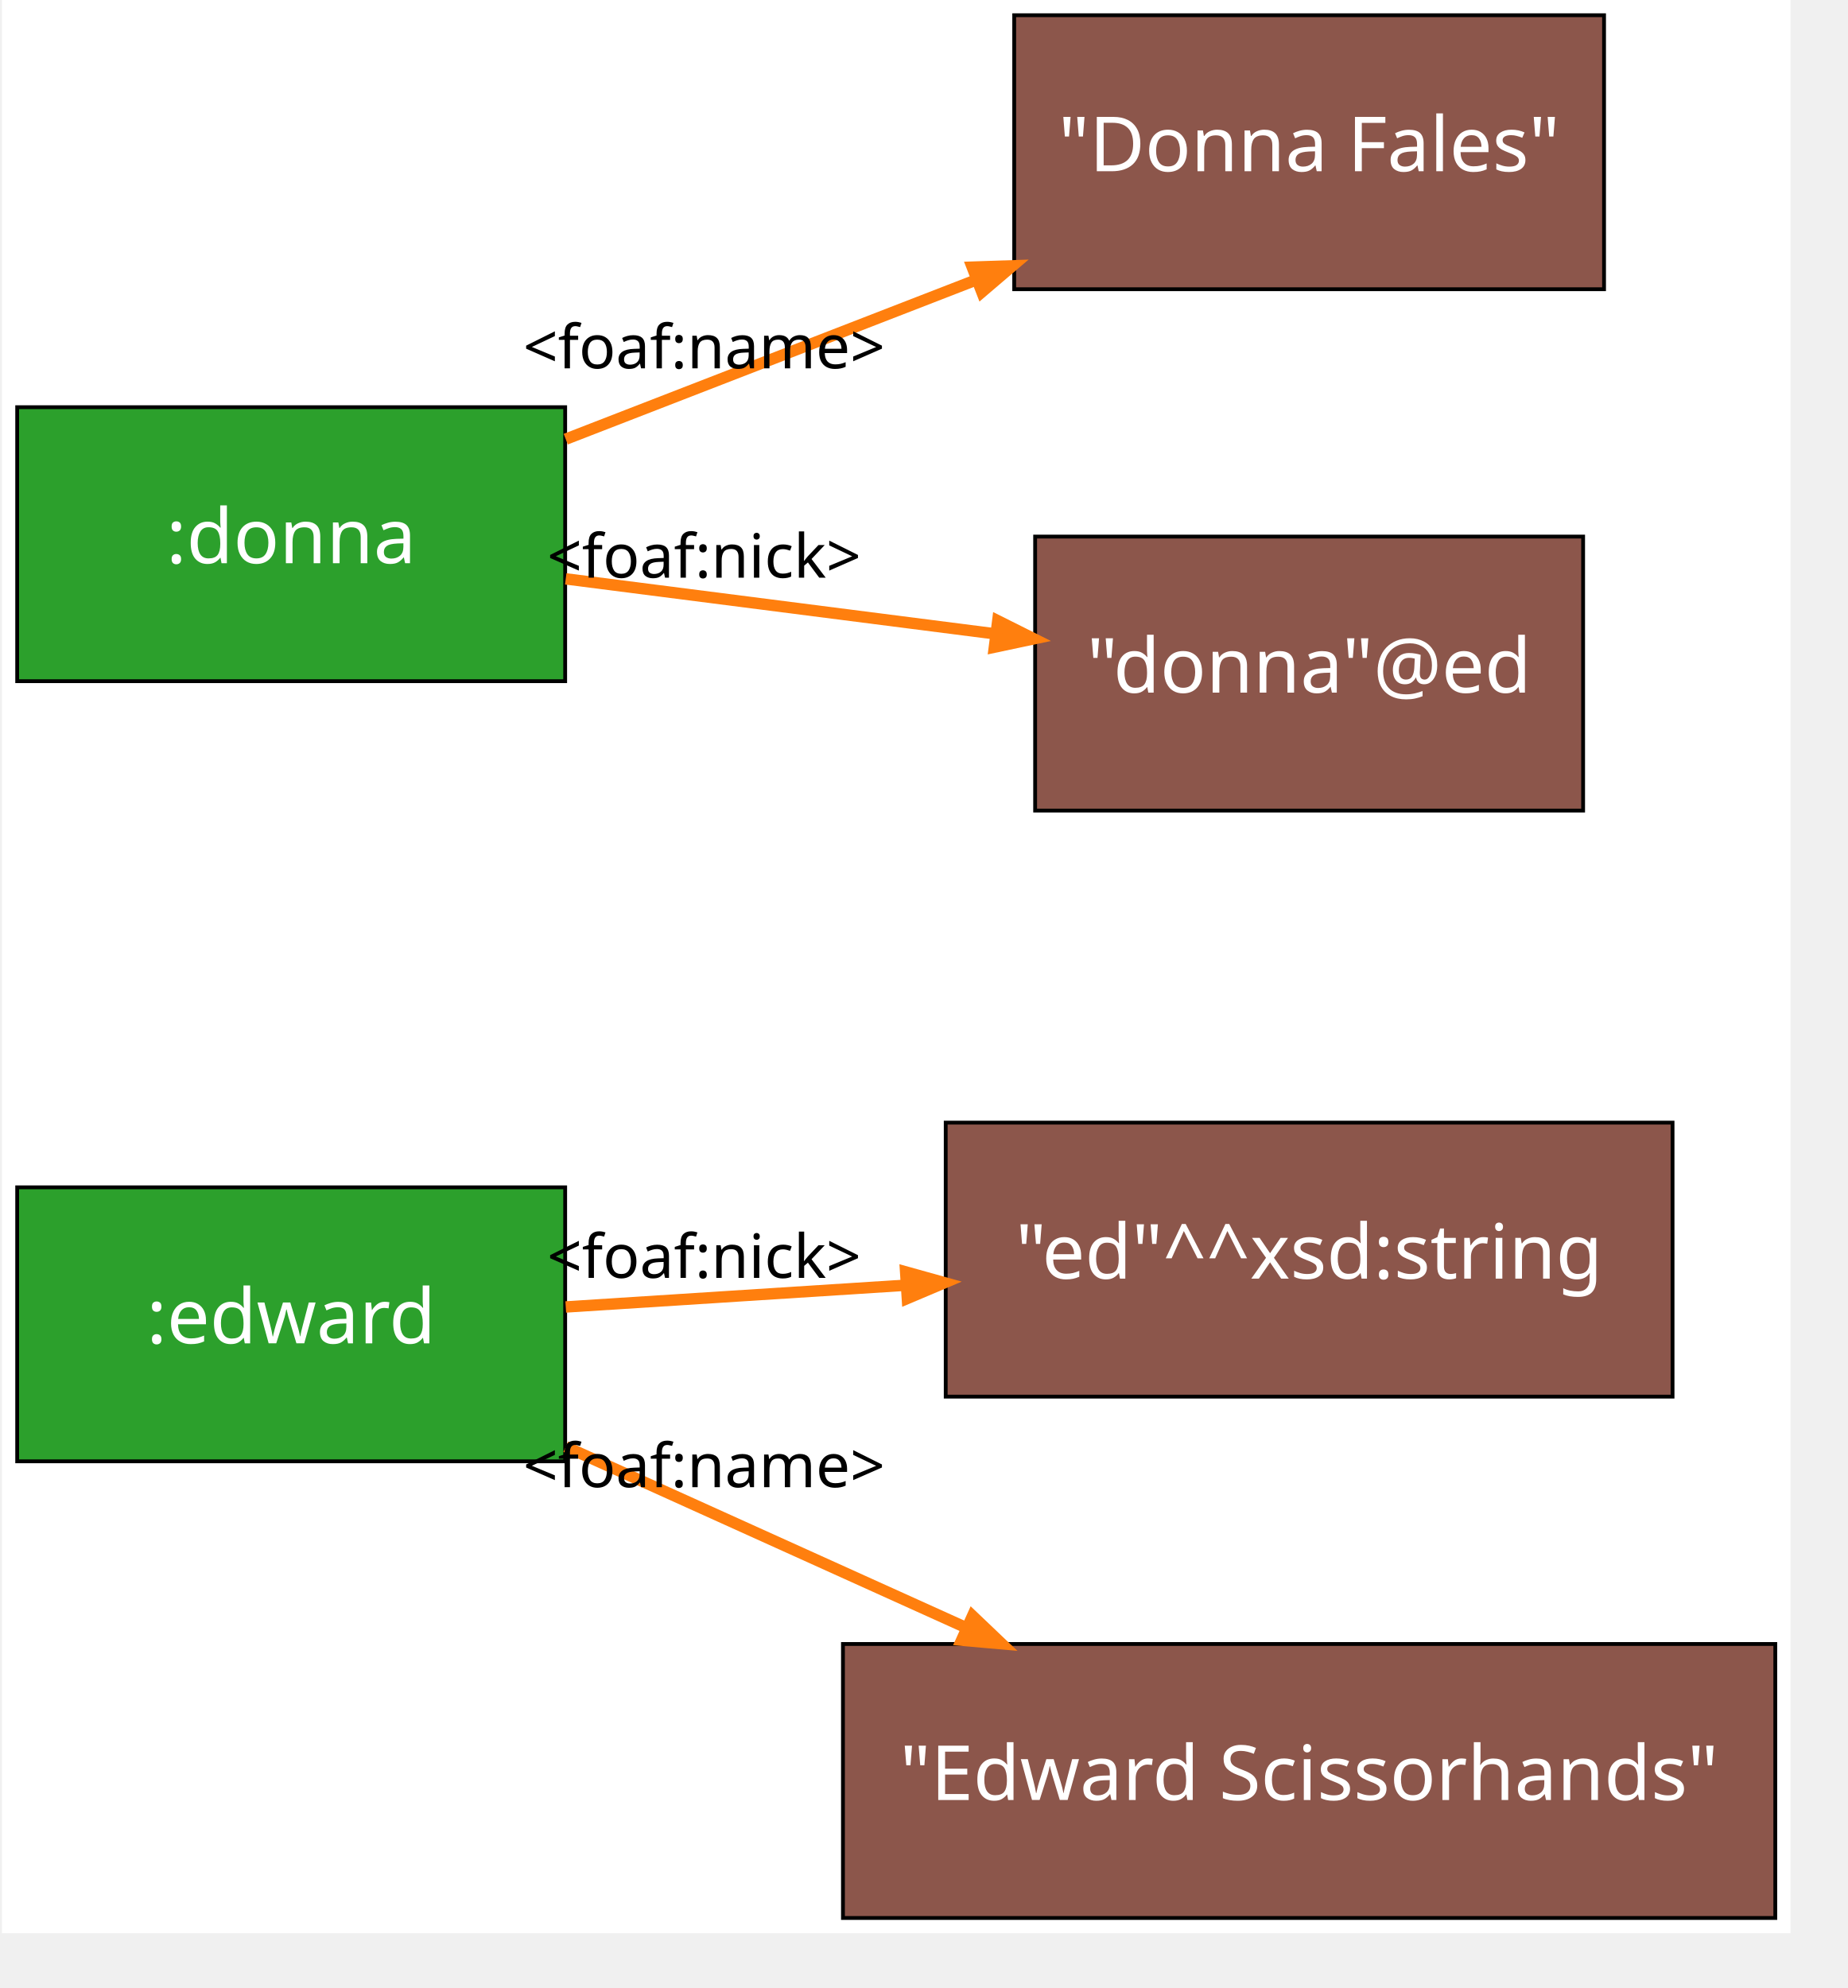
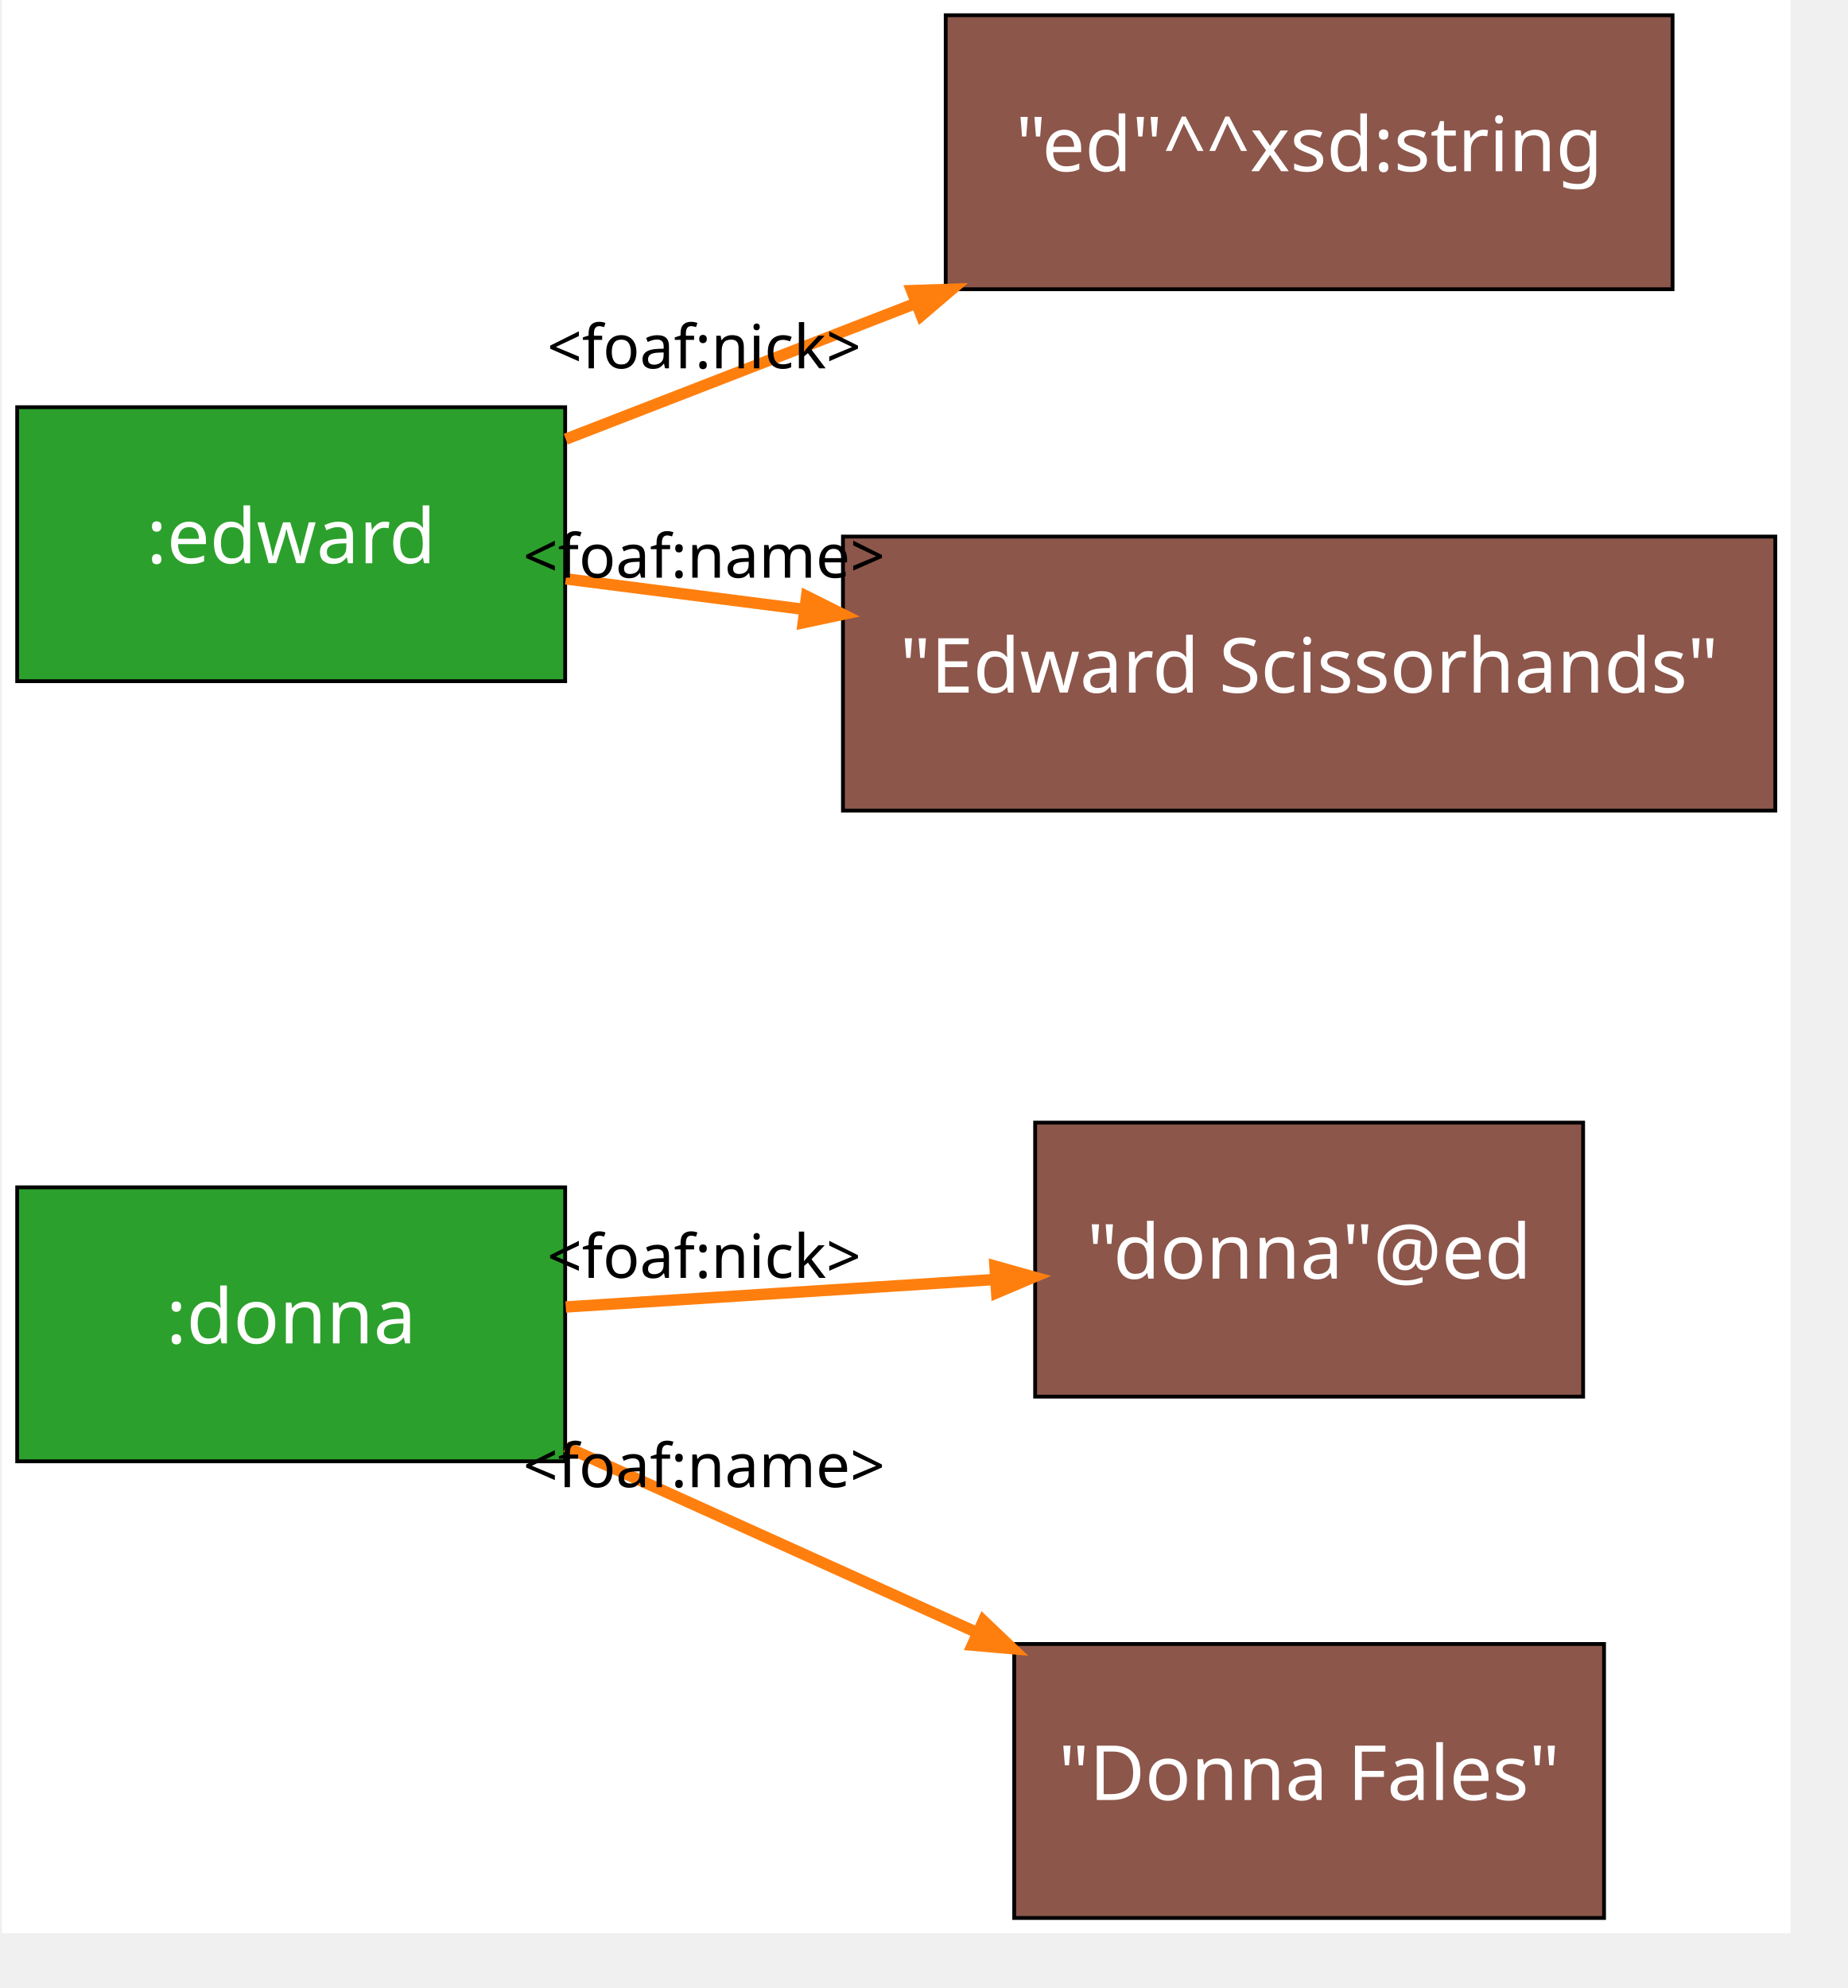
<svg xmlns="http://www.w3.org/2000/svg" width="499pt" height="537pt" viewBox="14.40 14.40 484.40 522.40">
  <g id="graph0" class="graph" transform="scale(1 1) rotate(0) translate(18.4 518.4)">
    <polygon fill="white" stroke="transparent" points="-4,4 -4,-504 466,-504 466,4 -4,4" />
    <g id="node1" class="node">
      <polygon fill="#2ca02c" stroke="black" points="144,-192 0,-192 0,-120 144,-120 144,-192" />
-       <text text-anchor="middle" x="72" y="-151" font-family="HackGen35" font-size="20.00" fill="white">:edward</text>
+       <text text-anchor="middle" x="72" y="-151" font-family="HackGen35" font-size="20.00" fill="white">:donna</text>
+     </g>
+     <g id="node2" class="node">
+       <polygon fill="#8c564b" stroke="black" points="411.5,-209 267.5,-209 267.5,-137 411.5,-137 411.5,-209" />
+       <text text-anchor="middle" x="339.5" y="-168" font-family="HackGen35" font-size="20.00" fill="white">"donna"@ed</text>
+     </g>
+     <g id="edge1" class="edge">
+       <path fill="none" stroke="#ff7f0e" stroke-width="3" d="M144.15,-160.56C178.97,-162.79 221.05,-165.48 257.14,-167.79" />
+       <polygon fill="#ff7f0e" stroke="#ff7f0e" stroke-width="3" points="256.95,-171.29 267.15,-168.43 257.4,-164.3 256.95,-171.29" />
+       <text text-anchor="middle" x="180.5" y="-168.2" font-family="Hackgen" font-size="16.00">&lt;foaf:nick&gt;</text>
    </g>
    <g id="node4" class="node">
-       <polygon fill="#8c564b" stroke="black" points="435,-209 244,-209 244,-137 435,-137 435,-209" />
-       <text text-anchor="middle" x="339.5" y="-168" font-family="HackGen35" font-size="20.00" fill="white">"ed"^^xsd:string</text>
+       <polygon fill="#8c564b" stroke="black" points="417,-72 262,-72 262,0 417,0 417,-72" />
+       <text text-anchor="middle" x="339.5" y="-31" font-family="HackGen35" font-size="20.00" fill="white">"Donna Fales"</text>
    </g>
    <g id="edge2" class="edge">
-       <path fill="none" stroke="#ff7f0e" stroke-width="3" d="M144.15,-160.56C171.61,-162.31 203.59,-164.36 233.59,-166.28" />
-       <polygon fill="#ff7f0e" stroke="#ff7f0e" stroke-width="3" points="233.47,-169.78 243.68,-166.93 233.92,-162.8 233.47,-169.78" />
-       <text text-anchor="middle" x="180.5" y="-168.2" font-family="Hackgen" font-size="16.00">&lt;foaf:nick&gt;</text>
+       <path fill="none" stroke="#ff7f0e" stroke-width="3" d="M144.15,-123.84C177.43,-108.8 217.34,-90.76 252.31,-74.96" />
+       <polygon fill="#ff7f0e" stroke="#ff7f0e" stroke-width="3" points="253.89,-78.08 261.56,-70.77 251.01,-71.7 253.89,-78.08" />
+       <text text-anchor="middle" x="180.5" y="-113.2" font-family="Hackgen" font-size="16.00">&lt;foaf:name&gt;</text>
+     </g>
+     <g id="node3" class="node">
+       <polygon fill="#2ca02c" stroke="black" points="144,-397 0,-397 0,-325 144,-325 144,-397" />
+       <text text-anchor="middle" x="72" y="-356" font-family="HackGen35" font-size="20.00" fill="white">:edward</text>
    </g>
    <g id="node5" class="node">
-       <polygon fill="#8c564b" stroke="black" points="462,-72 217,-72 217,0 462,0 462,-72" />
-       <text text-anchor="middle" x="339.5" y="-31" font-family="HackGen35" font-size="20.00" fill="white">"Edward Scissorhands"</text>
+       <polygon fill="#8c564b" stroke="black" points="435,-500 244,-500 244,-428 435,-428 435,-500" />
+       <text text-anchor="middle" x="339.5" y="-459" font-family="HackGen35" font-size="20.00" fill="white">"ed"^^xsd:string</text>
    </g>
    <g id="edge3" class="edge">
-       <path fill="none" stroke="#ff7f0e" stroke-width="3" d="M144.15,-123.84C176.44,-109.25 214.98,-91.83 249.2,-76.36" />
-       <polygon fill="#ff7f0e" stroke="#ff7f0e" stroke-width="3" points="251.05,-79.37 258.72,-72.06 248.17,-72.99 251.05,-79.37" />
-       <text text-anchor="middle" x="180.5" y="-113.2" font-family="Hackgen" font-size="16.00">&lt;foaf:name&gt;</text>
-     </g>
-     <g id="node2" class="node">
-       <polygon fill="#2ca02c" stroke="black" points="144,-397 0,-397 0,-325 144,-325 144,-397" />
-       <text text-anchor="middle" x="72" y="-356" font-family="HackGen35" font-size="20.00" fill="white">:donna</text>
-     </g>
-     <g id="node3" class="node">
-       <polygon fill="#8c564b" stroke="black" points="417,-500 262,-500 262,-428 417,-428 417,-500" />
-       <text text-anchor="middle" x="339.5" y="-459" font-family="HackGen35" font-size="20.00" fill="white">"Donna Fales"</text>
-     </g>
-     <g id="edge1" class="edge">
-       <path fill="none" stroke="#ff7f0e" stroke-width="3" d="M144.15,-388.6C177.28,-401.46 217,-416.86 251.87,-430.39" />
-       <polygon fill="#ff7f0e" stroke="#ff7f0e" stroke-width="3" points="250.97,-433.8 261.56,-434.15 253.5,-427.27 250.97,-433.8" />
-       <text text-anchor="middle" x="180.5" y="-407.2" font-family="Hackgen" font-size="16.00">&lt;foaf:name&gt;</text>
+       <path fill="none" stroke="#ff7f0e" stroke-width="3" d="M144.15,-388.6C172.41,-399.56 205.45,-412.38 236.19,-424.31" />
+       <polygon fill="#ff7f0e" stroke="#ff7f0e" stroke-width="3" points="235.06,-427.63 245.65,-427.98 237.59,-421.1 235.06,-427.63" />
+       <text text-anchor="middle" x="180.5" y="-407.2" font-family="Hackgen" font-size="16.00">&lt;foaf:nick&gt;</text>
    </g>
    <g id="node6" class="node">
-       <polygon fill="#8c564b" stroke="black" points="411.5,-363 267.5,-363 267.5,-291 411.5,-291 411.5,-363" />
-       <text text-anchor="middle" x="339.5" y="-322" font-family="HackGen35" font-size="20.00" fill="white">"donna"@ed</text>
+       <polygon fill="#8c564b" stroke="black" points="462,-363 217,-363 217,-291 462,-291 462,-363" />
+       <text text-anchor="middle" x="339.5" y="-322" font-family="HackGen35" font-size="20.00" fill="white">"Edward Scissorhands"</text>
    </g>
    <g id="edge4" class="edge">
-       <path fill="none" stroke="#ff7f0e" stroke-width="3" d="M144.15,-351.89C178.97,-347.43 221.05,-342.04 257.14,-337.42" />
-       <polygon fill="#ff7f0e" stroke="#ff7f0e" stroke-width="3" points="257.68,-340.88 267.15,-336.14 256.79,-333.94 257.68,-340.88" />
-       <text text-anchor="middle" x="180.5" y="-352.2" font-family="Hackgen" font-size="16.00">&lt;foaf:nick&gt;</text>
+       <path fill="none" stroke="#ff7f0e" stroke-width="3" d="M144.15,-351.89C163.6,-349.4 185.31,-346.62 206.98,-343.84" />
+       <polygon fill="#ff7f0e" stroke="#ff7f0e" stroke-width="3" points="207.45,-347.31 216.93,-342.57 206.56,-340.37 207.45,-347.31" />
+       <text text-anchor="middle" x="180.5" y="-352.2" font-family="Hackgen" font-size="16.00">&lt;foaf:name&gt;</text>
    </g>
  </g>
</svg>
